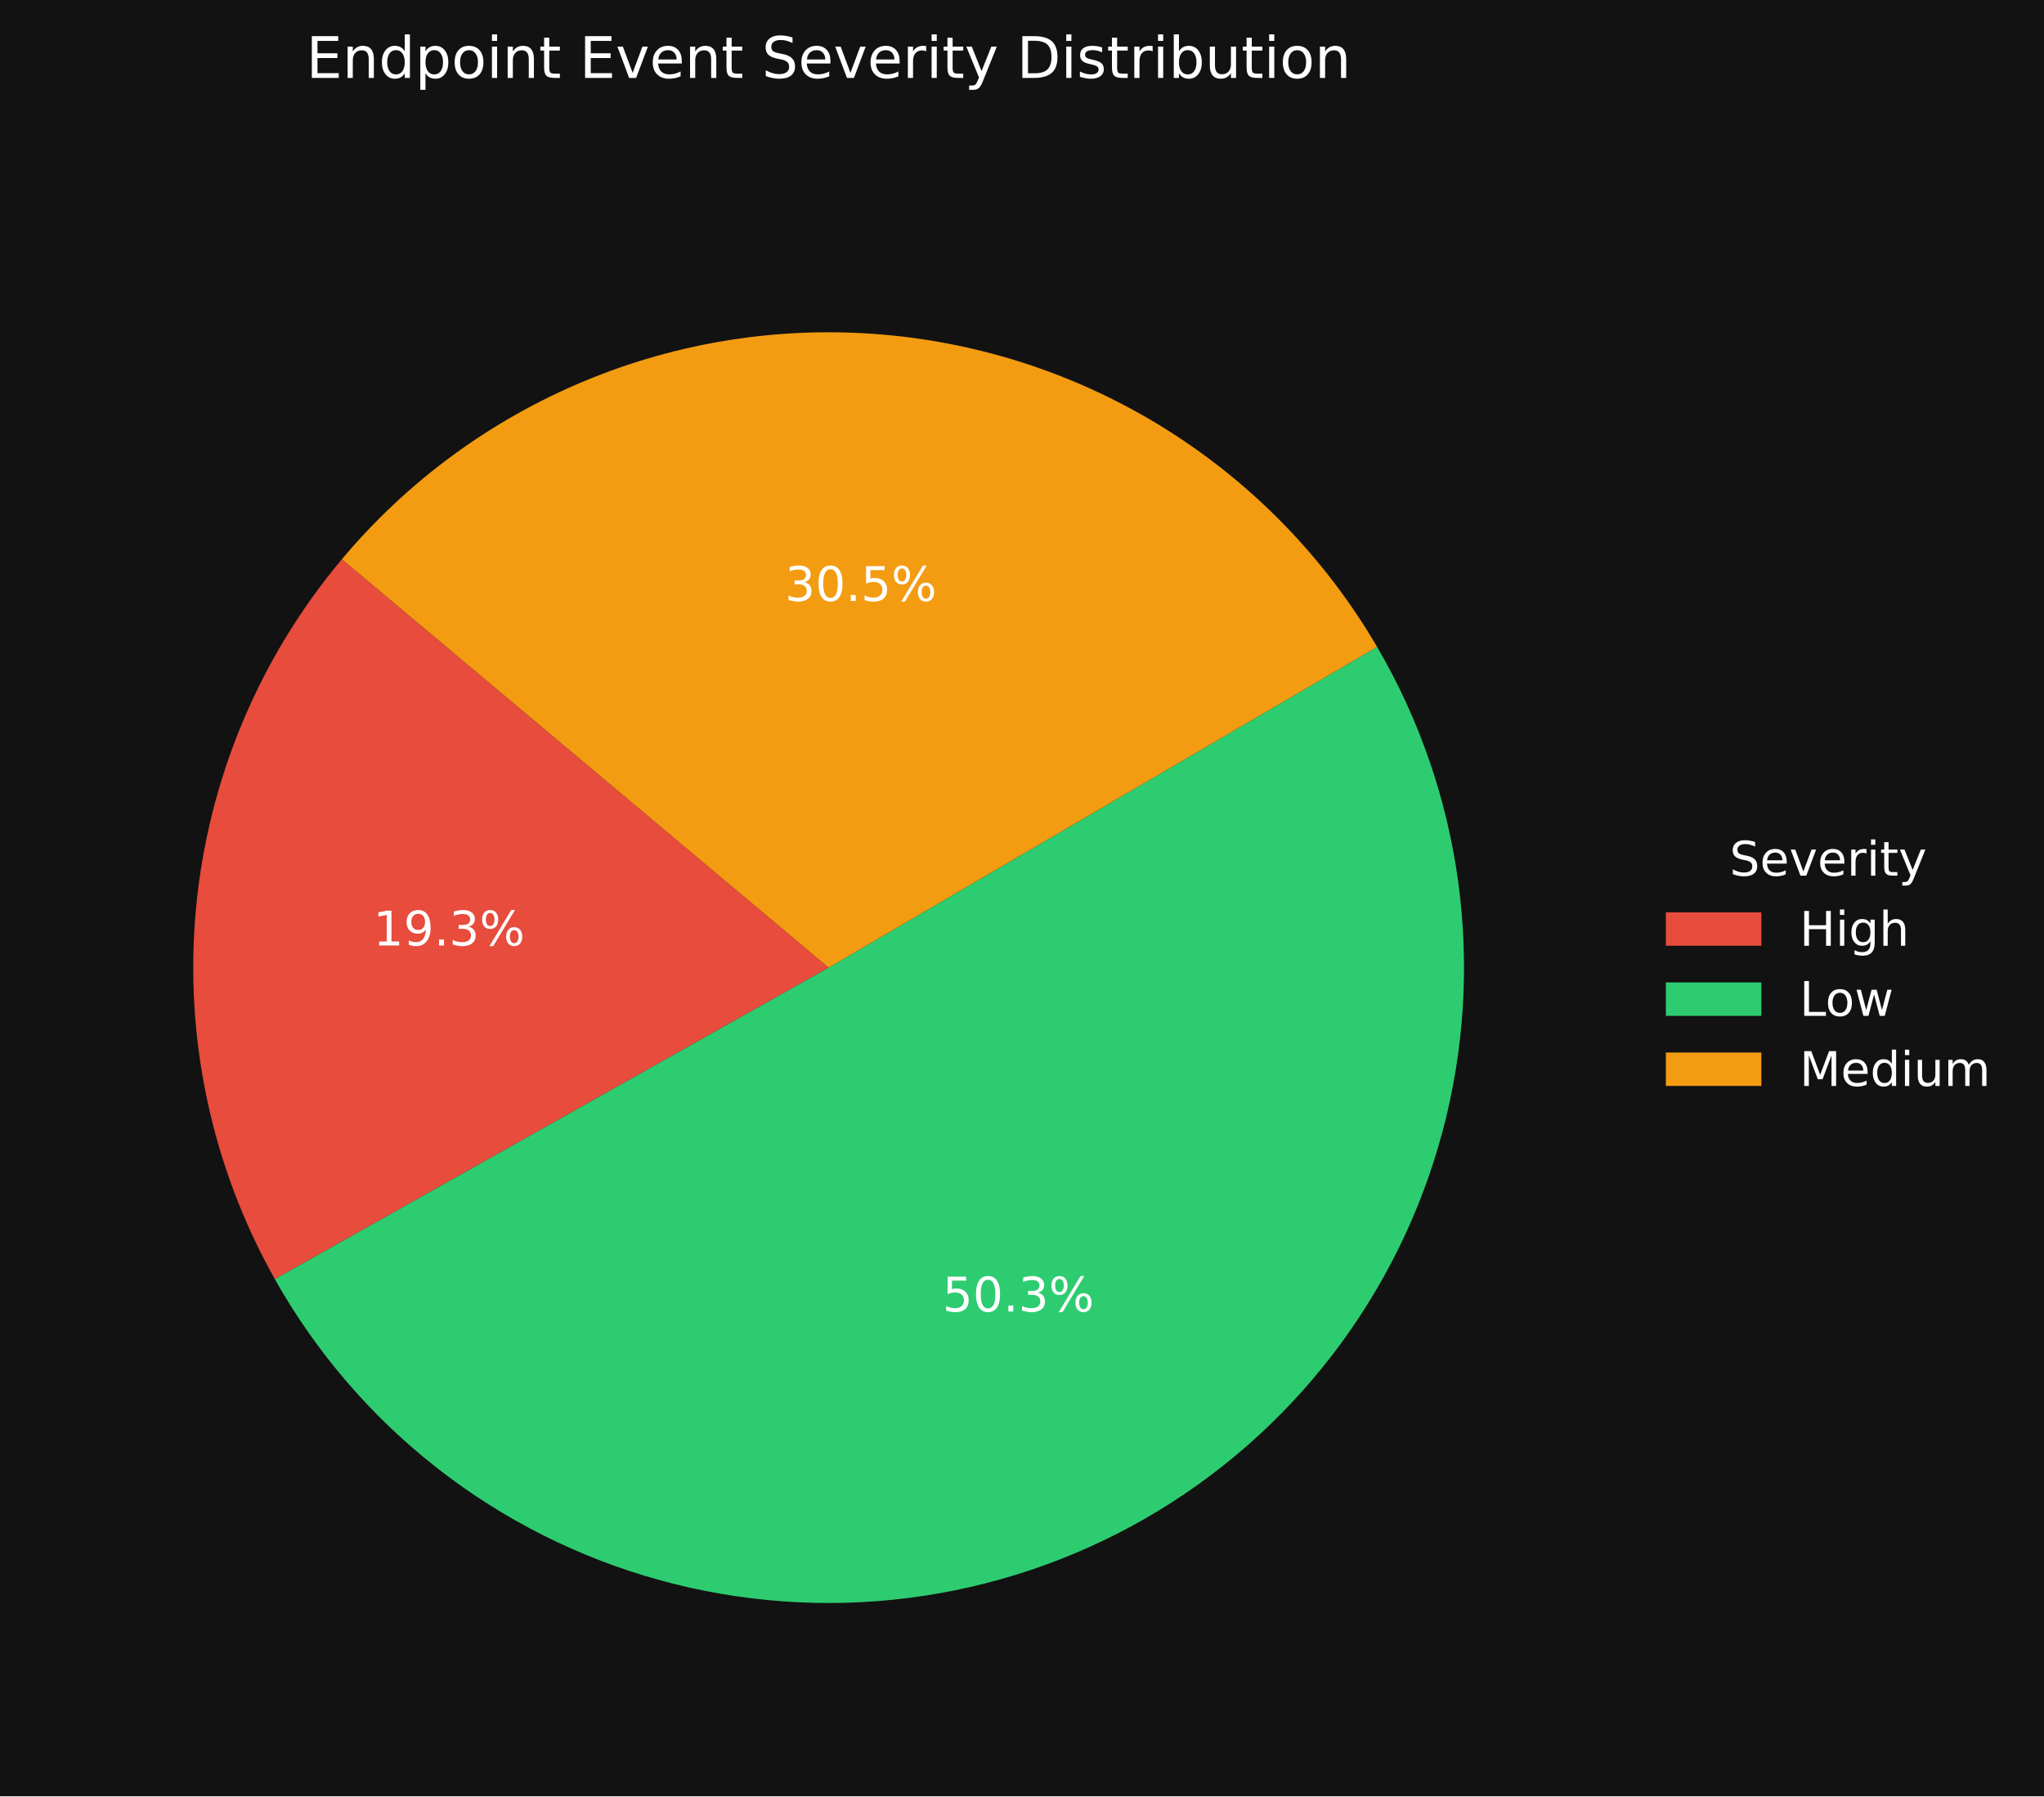
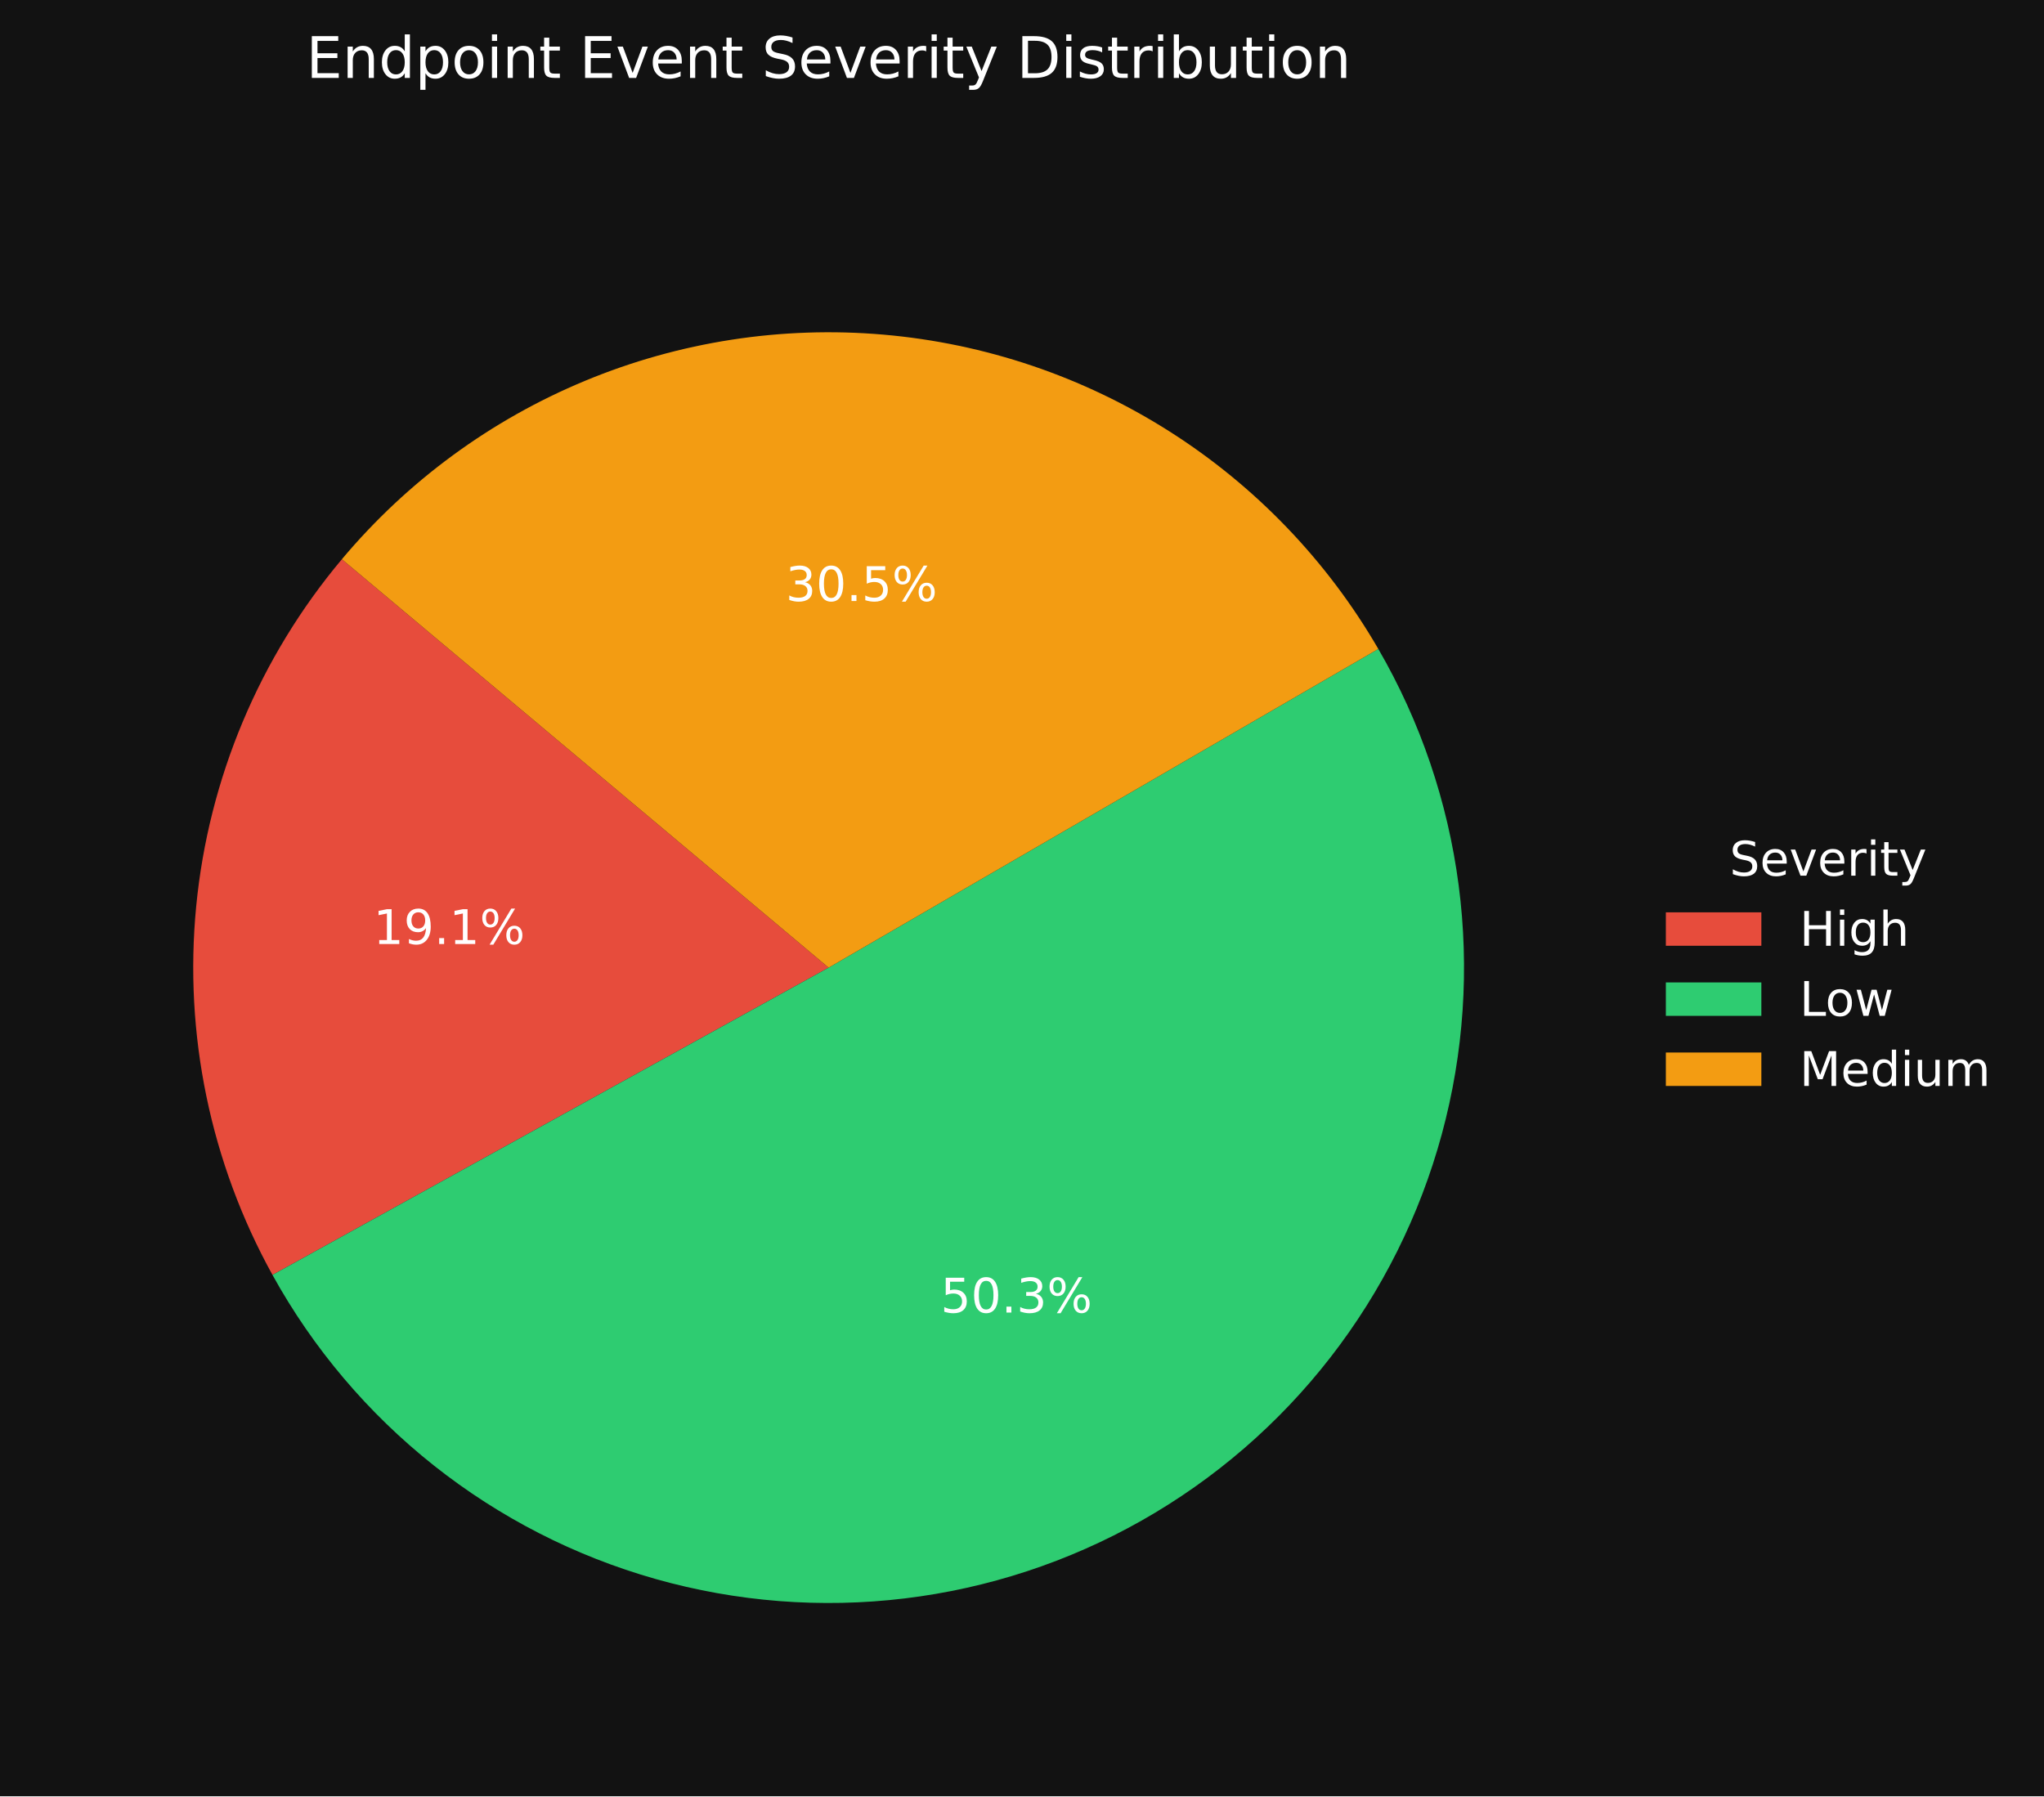
<svg xmlns="http://www.w3.org/2000/svg" xmlns:xlink="http://www.w3.org/1999/xlink" width="428.026pt" height="376.158pt" viewBox="0 0 428.026 376.158" version="1.1">
  <defs>
    <style type="text/css">*{stroke-linejoin: round; stroke-linecap: butt}</style>
  </defs>
  <g id="figure_1">
    <g id="patch_1">
      <path d="M 0 376.158  L 428.026 376.158  L 428.026 -0  L 0 -0  z " style="fill: #121212" />
    </g>
    <g id="axes_1">
      <g id="patch_2">
-         <path d="M 71.593 117.111  C 54.207 137.832 43.545 163.369 41.037 190.301  C 38.529 217.233 44.292 244.301 57.554 267.875  L 173.52 202.638  z " style="fill: #e74c3c" />
+         <path d="M 71.593 117.111  C 54.318 137.699 43.68 163.045 41.085 189.794  C 38.491 216.543 44.061 243.461 57.058 266.985  L 173.52 202.638  z " style="fill: #e74c3c" />
      </g>
      <g id="patch_3">
-         <path d="M 57.554 267.875  C 66.167 283.185 77.727 296.639 91.566 307.459  C 105.405 318.279 121.25 326.252 138.186 330.917  C 155.122 335.582 172.815 336.847 190.242 334.639  C 207.67 332.431 224.488 326.794 239.726 318.053  C 254.963 309.313 268.32 297.64 279.024 283.711  C 289.727 269.782 297.567 253.87 302.09 236.896  C 306.613 219.922 307.73 202.219 305.376 184.81  C 303.023 167.402 297.245 150.631 288.377 135.468  L 173.52 202.638  z " style="fill: #2ecc71" />
+         <path d="M 57.058 266.985  C 65.564 282.379 77.038 295.936 90.816 306.869  C 104.594 317.801 120.404 325.894 137.33 330.678  C 154.255 335.462 171.962 336.843 189.425 334.74  C 206.887 332.638 223.76 327.094 239.067 318.429  C 254.373 309.765 267.81 298.151 278.6 284.26  C 289.389 270.37 297.318 254.477 301.927 237.503  C 306.536 220.529 307.733 202.809 305.451 185.369  C 303.168 167.93 297.45 151.114 288.627 135.899  L 173.52 202.638  z " style="fill: #2ecc71" />
      </g>
      <g id="patch_4">
-         <path d="M 288.377 135.468  C 277.61 117.058 262.575 101.505 244.54 90.121  C 226.506 78.738 205.997 71.856 184.746 70.057  C 163.496 68.257 142.122 71.593 122.43 79.782  C 102.739 87.97 85.302 100.774 71.593 117.111  L 173.52 202.638  z " style="fill: #f39c12" />
+         <path d="M 288.627 135.899  C 277.909 117.413 262.894 101.778 244.856 90.321  C 226.818 78.865 206.284 71.921 184.995 70.078  C 163.706 68.235 142.283 71.547 122.545 79.734  C 102.807 87.92 85.329 100.742 71.593 117.111  L 173.52 202.638  z " style="fill: #f39c12" />
      </g>
      <g id="matplotlib.axis_1" />
      <g id="matplotlib.axis_2" />
      <g id="text_1">
-         <g style="fill: #ffffff" transform="translate(78.1467 197.9955) scale(0.1 -0.1)">
+         <g style="fill: #ffffff" transform="translate(78.17563 197.691) scale(0.1 -0.1)">
          <defs>
            <path id="DejaVuSans-31" d="M 794 531  L 1825 531  L 1825 4091  L 703 3866  L 703 4441  L 1819 4666  L 2450 4666  L 2450 531  L 3481 531  L 3481 0  L 794 0  L 794 531  z " transform="scale(0.015625)" />
            <path id="DejaVuSans-39" d="M 703 97  L 703 672  Q 941 559 1184 500  Q 1428 441 1663 441  Q 2288 441 2617 861  Q 2947 1281 2994 2138  Q 2813 1869 2534 1725  Q 2256 1581 1919 1581  Q 1219 1581 811 2004  Q 403 2428 403 3163  Q 403 3881 828 4315  Q 1253 4750 1959 4750  Q 2769 4750 3195 4129  Q 3622 3509 3622 2328  Q 3622 1225 3098 567  Q 2575 -91 1691 -91  Q 1453 -91 1209 -44  Q 966 3 703 97  z M 1959 2075  Q 2384 2075 2632 2365  Q 2881 2656 2881 3163  Q 2881 3666 2632 3958  Q 2384 4250 1959 4250  Q 1534 4250 1286 3958  Q 1038 3666 1038 3163  Q 1038 2656 1286 2365  Q 1534 2075 1959 2075  z " transform="scale(0.015625)" />
            <path id="DejaVuSans-2e" d="M 684 794  L 1344 794  L 1344 0  L 684 0  L 684 794  z " transform="scale(0.015625)" />
-             <path id="DejaVuSans-33" d="M 2597 2516  Q 3050 2419 3304 2112  Q 3559 1806 3559 1356  Q 3559 666 3084 287  Q 2609 -91 1734 -91  Q 1441 -91 1130 -33  Q 819 25 488 141  L 488 750  Q 750 597 1062 519  Q 1375 441 1716 441  Q 2309 441 2620 675  Q 2931 909 2931 1356  Q 2931 1769 2642 2001  Q 2353 2234 1838 2234  L 1294 2234  L 1294 2753  L 1863 2753  Q 2328 2753 2575 2939  Q 2822 3125 2822 3475  Q 2822 3834 2567 4026  Q 2313 4219 1838 4219  Q 1578 4219 1281 4162  Q 984 4106 628 3988  L 628 4550  Q 988 4650 1302 4700  Q 1616 4750 1894 4750  Q 2613 4750 3031 4423  Q 3450 4097 3450 3541  Q 3450 3153 3228 2886  Q 3006 2619 2597 2516  z " transform="scale(0.015625)" />
            <path id="DejaVuSans-25" d="M 4653 2053  Q 4381 2053 4226 1822  Q 4072 1591 4072 1178  Q 4072 772 4226 539  Q 4381 306 4653 306  Q 4919 306 5073 539  Q 5228 772 5228 1178  Q 5228 1588 5073 1820  Q 4919 2053 4653 2053  z M 4653 2450  Q 5147 2450 5437 2106  Q 5728 1763 5728 1178  Q 5728 594 5436 251  Q 5144 -91 4653 -91  Q 4153 -91 3862 251  Q 3572 594 3572 1178  Q 3572 1766 3864 2108  Q 4156 2450 4653 2450  z M 1428 4353  Q 1159 4353 1004 4120  Q 850 3888 850 3481  Q 850 3069 1003 2837  Q 1156 2606 1428 2606  Q 1700 2606 1854 2837  Q 2009 3069 2009 3481  Q 2009 3884 1853 4118  Q 1697 4353 1428 4353  z M 4250 4750  L 4750 4750  L 1831 -91  L 1331 -91  L 4250 4750  z M 1428 4750  Q 1922 4750 2215 4408  Q 2509 4066 2509 3481  Q 2509 2891 2217 2550  Q 1925 2209 1428 2209  Q 931 2209 642 2551  Q 353 2894 353 3481  Q 353 4063 643 4406  Q 934 4750 1428 4750  z " transform="scale(0.015625)" />
          </defs>
          <use xlink:href="#DejaVuSans-31" />
          <use xlink:href="#DejaVuSans-39" transform="translate(63.62305 0)" />
          <use xlink:href="#DejaVuSans-2e" transform="translate(127.2461 0)" />
-           <use xlink:href="#DejaVuSans-33" transform="translate(159.0332 0)" />
+           <use xlink:href="#DejaVuSans-31" transform="translate(159.0332 0)" />
          <use xlink:href="#DejaVuSans-25" transform="translate(222.6562 0)" />
        </g>
      </g>
      <g id="text_2">
-         <g style="fill: #ffffff" transform="translate(197.36 274.6466) scale(0.1 -0.1)">
+         <g style="fill: #ffffff" transform="translate(196.9644 274.8721) scale(0.1 -0.1)">
          <defs>
            <path id="DejaVuSans-35" d="M 691 4666  L 3169 4666  L 3169 4134  L 1269 4134  L 1269 2991  Q 1406 3038 1543 3061  Q 1681 3084 1819 3084  Q 2600 3084 3056 2656  Q 3513 2228 3513 1497  Q 3513 744 3044 326  Q 2575 -91 1722 -91  Q 1428 -91 1123 -41  Q 819 9 494 109  L 494 744  Q 775 591 1075 516  Q 1375 441 1709 441  Q 2250 441 2565 725  Q 2881 1009 2881 1497  Q 2881 1984 2565 2268  Q 2250 2553 1709 2553  Q 1456 2553 1204 2497  Q 953 2441 691 2322  L 691 4666  z " transform="scale(0.015625)" />
            <path id="DejaVuSans-30" d="M 2034 4250  Q 1547 4250 1301 3770  Q 1056 3291 1056 2328  Q 1056 1369 1301 889  Q 1547 409 2034 409  Q 2525 409 2770 889  Q 3016 1369 3016 2328  Q 3016 3291 2770 3770  Q 2525 4250 2034 4250  z M 2034 4750  Q 2819 4750 3233 4129  Q 3647 3509 3647 2328  Q 3647 1150 3233 529  Q 2819 -91 2034 -91  Q 1250 -91 836 529  Q 422 1150 422 2328  Q 422 3509 836 4129  Q 1250 4750 2034 4750  z " transform="scale(0.015625)" />
+             <path id="DejaVuSans-33" d="M 2597 2516  Q 3050 2419 3304 2112  Q 3559 1806 3559 1356  Q 3559 666 3084 287  Q 2609 -91 1734 -91  Q 1441 -91 1130 -33  Q 819 25 488 141  L 488 750  Q 750 597 1062 519  Q 1375 441 1716 441  Q 2309 441 2620 675  Q 2931 909 2931 1356  Q 2931 1769 2642 2001  Q 2353 2234 1838 2234  L 1294 2234  L 1294 2753  L 1863 2753  Q 2328 2753 2575 2939  Q 2822 3125 2822 3475  Q 2822 3834 2567 4026  Q 2313 4219 1838 4219  Q 1578 4219 1281 4162  Q 984 4106 628 3988  L 628 4550  Q 988 4650 1302 4700  Q 1616 4750 1894 4750  Q 2613 4750 3031 4423  Q 3450 4097 3450 3541  Q 3450 3153 3228 2886  Q 3006 2619 2597 2516  z " transform="scale(0.015625)" />
          </defs>
          <use xlink:href="#DejaVuSans-35" />
          <use xlink:href="#DejaVuSans-30" transform="translate(63.62305 0)" />
          <use xlink:href="#DejaVuSans-2e" transform="translate(127.2461 0)" />
          <use xlink:href="#DejaVuSans-33" transform="translate(159.0332 0)" />
          <use xlink:href="#DejaVuSans-25" transform="translate(222.6562 0)" />
        </g>
      </g>
      <g id="text_3">
-         <g style="fill: #ffffff" transform="translate(164.3722 125.8486) scale(0.1 -0.1)">
+         <g style="fill: #ffffff" transform="translate(164.5213 125.8613) scale(0.1 -0.1)">
          <use xlink:href="#DejaVuSans-33" />
          <use xlink:href="#DejaVuSans-30" transform="translate(63.62305 0)" />
          <use xlink:href="#DejaVuSans-2e" transform="translate(127.2461 0)" />
          <use xlink:href="#DejaVuSans-35" transform="translate(159.0332 0)" />
          <use xlink:href="#DejaVuSans-25" transform="translate(222.6562 0)" />
        </g>
      </g>
      <g id="text_4">
        <g style="fill: #ffffff" transform="translate(64.12219 16.31812) scale(0.12 -0.12)">
          <defs>
            <path id="DejaVuSans-45" d="M 628 4666  L 3578 4666  L 3578 4134  L 1259 4134  L 1259 2753  L 3481 2753  L 3481 2222  L 1259 2222  L 1259 531  L 3634 531  L 3634 0  L 628 0  L 628 4666  z " transform="scale(0.015625)" />
            <path id="DejaVuSans-6e" d="M 3513 2113  L 3513 0  L 2938 0  L 2938 2094  Q 2938 2591 2744 2837  Q 2550 3084 2163 3084  Q 1697 3084 1428 2787  Q 1159 2491 1159 1978  L 1159 0  L 581 0  L 581 3500  L 1159 3500  L 1159 2956  Q 1366 3272 1645 3428  Q 1925 3584 2291 3584  Q 2894 3584 3203 3211  Q 3513 2838 3513 2113  z " transform="scale(0.015625)" />
            <path id="DejaVuSans-64" d="M 2906 2969  L 2906 4863  L 3481 4863  L 3481 0  L 2906 0  L 2906 525  Q 2725 213 2448 61  Q 2172 -91 1784 -91  Q 1150 -91 751 415  Q 353 922 353 1747  Q 353 2572 751 3078  Q 1150 3584 1784 3584  Q 2172 3584 2448 3432  Q 2725 3281 2906 2969  z M 947 1747  Q 947 1113 1208 752  Q 1469 391 1925 391  Q 2381 391 2643 752  Q 2906 1113 2906 1747  Q 2906 2381 2643 2742  Q 2381 3103 1925 3103  Q 1469 3103 1208 2742  Q 947 2381 947 1747  z " transform="scale(0.015625)" />
            <path id="DejaVuSans-70" d="M 1159 525  L 1159 -1331  L 581 -1331  L 581 3500  L 1159 3500  L 1159 2969  Q 1341 3281 1617 3432  Q 1894 3584 2278 3584  Q 2916 3584 3314 3078  Q 3713 2572 3713 1747  Q 3713 922 3314 415  Q 2916 -91 2278 -91  Q 1894 -91 1617 61  Q 1341 213 1159 525  z M 3116 1747  Q 3116 2381 2855 2742  Q 2594 3103 2138 3103  Q 1681 3103 1420 2742  Q 1159 2381 1159 1747  Q 1159 1113 1420 752  Q 1681 391 2138 391  Q 2594 391 2855 752  Q 3116 1113 3116 1747  z " transform="scale(0.015625)" />
            <path id="DejaVuSans-6f" d="M 1959 3097  Q 1497 3097 1228 2736  Q 959 2375 959 1747  Q 959 1119 1226 758  Q 1494 397 1959 397  Q 2419 397 2687 759  Q 2956 1122 2956 1747  Q 2956 2369 2687 2733  Q 2419 3097 1959 3097  z M 1959 3584  Q 2709 3584 3137 3096  Q 3566 2609 3566 1747  Q 3566 888 3137 398  Q 2709 -91 1959 -91  Q 1206 -91 779 398  Q 353 888 353 1747  Q 353 2609 779 3096  Q 1206 3584 1959 3584  z " transform="scale(0.015625)" />
            <path id="DejaVuSans-69" d="M 603 3500  L 1178 3500  L 1178 0  L 603 0  L 603 3500  z M 603 4863  L 1178 4863  L 1178 4134  L 603 4134  L 603 4863  z " transform="scale(0.015625)" />
            <path id="DejaVuSans-74" d="M 1172 4494  L 1172 3500  L 2356 3500  L 2356 3053  L 1172 3053  L 1172 1153  Q 1172 725 1289 603  Q 1406 481 1766 481  L 2356 481  L 2356 0  L 1766 0  Q 1100 0 847 248  Q 594 497 594 1153  L 594 3053  L 172 3053  L 172 3500  L 594 3500  L 594 4494  L 1172 4494  z " transform="scale(0.015625)" />
            <path id="DejaVuSans-20" transform="scale(0.015625)" />
            <path id="DejaVuSans-76" d="M 191 3500  L 800 3500  L 1894 563  L 2988 3500  L 3597 3500  L 2284 0  L 1503 0  L 191 3500  z " transform="scale(0.015625)" />
            <path id="DejaVuSans-65" d="M 3597 1894  L 3597 1613  L 953 1613  Q 991 1019 1311 708  Q 1631 397 2203 397  Q 2534 397 2845 478  Q 3156 559 3463 722  L 3463 178  Q 3153 47 2828 -22  Q 2503 -91 2169 -91  Q 1331 -91 842 396  Q 353 884 353 1716  Q 353 2575 817 3079  Q 1281 3584 2069 3584  Q 2775 3584 3186 3129  Q 3597 2675 3597 1894  z M 3022 2063  Q 3016 2534 2758 2815  Q 2500 3097 2075 3097  Q 1594 3097 1305 2825  Q 1016 2553 972 2059  L 3022 2063  z " transform="scale(0.015625)" />
            <path id="DejaVuSans-53" d="M 3425 4513  L 3425 3897  Q 3066 4069 2747 4153  Q 2428 4238 2131 4238  Q 1616 4238 1336 4038  Q 1056 3838 1056 3469  Q 1056 3159 1242 3001  Q 1428 2844 1947 2747  L 2328 2669  Q 3034 2534 3370 2195  Q 3706 1856 3706 1288  Q 3706 609 3251 259  Q 2797 -91 1919 -91  Q 1588 -91 1214 -16  Q 841 59 441 206  L 441 856  Q 825 641 1194 531  Q 1563 422 1919 422  Q 2459 422 2753 634  Q 3047 847 3047 1241  Q 3047 1584 2836 1778  Q 2625 1972 2144 2069  L 1759 2144  Q 1053 2284 737 2584  Q 422 2884 422 3419  Q 422 4038 858 4394  Q 1294 4750 2059 4750  Q 2388 4750 2728 4690  Q 3069 4631 3425 4513  z " transform="scale(0.015625)" />
            <path id="DejaVuSans-72" d="M 2631 2963  Q 2534 3019 2420 3045  Q 2306 3072 2169 3072  Q 1681 3072 1420 2755  Q 1159 2438 1159 1844  L 1159 0  L 581 0  L 581 3500  L 1159 3500  L 1159 2956  Q 1341 3275 1631 3429  Q 1922 3584 2338 3584  Q 2397 3584 2469 3576  Q 2541 3569 2628 3553  L 2631 2963  z " transform="scale(0.015625)" />
            <path id="DejaVuSans-79" d="M 2059 -325  Q 1816 -950 1584 -1140  Q 1353 -1331 966 -1331  L 506 -1331  L 506 -850  L 844 -850  Q 1081 -850 1212 -737  Q 1344 -625 1503 -206  L 1606 56  L 191 3500  L 800 3500  L 1894 763  L 2988 3500  L 3597 3500  L 2059 -325  z " transform="scale(0.015625)" />
            <path id="DejaVuSans-44" d="M 1259 4147  L 1259 519  L 2022 519  Q 2988 519 3436 956  Q 3884 1394 3884 2338  Q 3884 3275 3436 3711  Q 2988 4147 2022 4147  L 1259 4147  z M 628 4666  L 1925 4666  Q 3281 4666 3915 4102  Q 4550 3538 4550 2338  Q 4550 1131 3912 565  Q 3275 0 1925 0  L 628 0  L 628 4666  z " transform="scale(0.015625)" />
            <path id="DejaVuSans-73" d="M 2834 3397  L 2834 2853  Q 2591 2978 2328 3040  Q 2066 3103 1784 3103  Q 1356 3103 1142 2972  Q 928 2841 928 2578  Q 928 2378 1081 2264  Q 1234 2150 1697 2047  L 1894 2003  Q 2506 1872 2764 1633  Q 3022 1394 3022 966  Q 3022 478 2636 193  Q 2250 -91 1575 -91  Q 1294 -91 989 -36  Q 684 19 347 128  L 347 722  Q 666 556 975 473  Q 1284 391 1588 391  Q 1994 391 2212 530  Q 2431 669 2431 922  Q 2431 1156 2273 1281  Q 2116 1406 1581 1522  L 1381 1569  Q 847 1681 609 1914  Q 372 2147 372 2553  Q 372 3047 722 3315  Q 1072 3584 1716 3584  Q 2034 3584 2315 3537  Q 2597 3491 2834 3397  z " transform="scale(0.015625)" />
            <path id="DejaVuSans-62" d="M 3116 1747  Q 3116 2381 2855 2742  Q 2594 3103 2138 3103  Q 1681 3103 1420 2742  Q 1159 2381 1159 1747  Q 1159 1113 1420 752  Q 1681 391 2138 391  Q 2594 391 2855 752  Q 3116 1113 3116 1747  z M 1159 2969  Q 1341 3281 1617 3432  Q 1894 3584 2278 3584  Q 2916 3584 3314 3078  Q 3713 2572 3713 1747  Q 3713 922 3314 415  Q 2916 -91 2278 -91  Q 1894 -91 1617 61  Q 1341 213 1159 525  L 1159 0  L 581 0  L 581 4863  L 1159 4863  L 1159 2969  z " transform="scale(0.015625)" />
            <path id="DejaVuSans-75" d="M 544 1381  L 544 3500  L 1119 3500  L 1119 1403  Q 1119 906 1312 657  Q 1506 409 1894 409  Q 2359 409 2629 706  Q 2900 1003 2900 1516  L 2900 3500  L 3475 3500  L 3475 0  L 2900 0  L 2900 538  Q 2691 219 2414 64  Q 2138 -91 1772 -91  Q 1169 -91 856 284  Q 544 659 544 1381  z M 1991 3584  L 1991 3584  z " transform="scale(0.015625)" />
          </defs>
          <use xlink:href="#DejaVuSans-45" />
          <use xlink:href="#DejaVuSans-6e" transform="translate(63.18359 0)" />
          <use xlink:href="#DejaVuSans-64" transform="translate(126.5625 0)" />
          <use xlink:href="#DejaVuSans-70" transform="translate(190.0391 0)" />
          <use xlink:href="#DejaVuSans-6f" transform="translate(253.5156 0)" />
          <use xlink:href="#DejaVuSans-69" transform="translate(314.6973 0)" />
          <use xlink:href="#DejaVuSans-6e" transform="translate(342.4805 0)" />
          <use xlink:href="#DejaVuSans-74" transform="translate(405.8594 0)" />
          <use xlink:href="#DejaVuSans-20" transform="translate(445.0684 0)" />
          <use xlink:href="#DejaVuSans-45" transform="translate(476.8555 0)" />
          <use xlink:href="#DejaVuSans-76" transform="translate(540.0391 0)" />
          <use xlink:href="#DejaVuSans-65" transform="translate(599.2188 0)" />
          <use xlink:href="#DejaVuSans-6e" transform="translate(660.7422 0)" />
          <use xlink:href="#DejaVuSans-74" transform="translate(724.1211 0)" />
          <use xlink:href="#DejaVuSans-20" transform="translate(763.3301 0)" />
          <use xlink:href="#DejaVuSans-53" transform="translate(795.1172 0)" />
          <use xlink:href="#DejaVuSans-65" transform="translate(858.5938 0)" />
          <use xlink:href="#DejaVuSans-76" transform="translate(920.1172 0)" />
          <use xlink:href="#DejaVuSans-65" transform="translate(979.2969 0)" />
          <use xlink:href="#DejaVuSans-72" transform="translate(1040.82 0)" />
          <use xlink:href="#DejaVuSans-69" transform="translate(1081.934 0)" />
          <use xlink:href="#DejaVuSans-74" transform="translate(1109.717 0)" />
          <use xlink:href="#DejaVuSans-79" transform="translate(1148.926 0)" />
          <use xlink:href="#DejaVuSans-20" transform="translate(1208.105 0)" />
          <use xlink:href="#DejaVuSans-44" transform="translate(1239.893 0)" />
          <use xlink:href="#DejaVuSans-69" transform="translate(1316.895 0)" />
          <use xlink:href="#DejaVuSans-73" transform="translate(1344.678 0)" />
          <use xlink:href="#DejaVuSans-74" transform="translate(1396.777 0)" />
          <use xlink:href="#DejaVuSans-72" transform="translate(1435.986 0)" />
          <use xlink:href="#DejaVuSans-69" transform="translate(1477.1 0)" />
          <use xlink:href="#DejaVuSans-62" transform="translate(1504.883 0)" />
          <use xlink:href="#DejaVuSans-75" transform="translate(1568.359 0)" />
          <use xlink:href="#DejaVuSans-74" transform="translate(1631.738 0)" />
          <use xlink:href="#DejaVuSans-69" transform="translate(1670.947 0)" />
          <use xlink:href="#DejaVuSans-6f" transform="translate(1698.73 0)" />
          <use xlink:href="#DejaVuSans-6e" transform="translate(1759.912 0)" />
        </g>
      </g>
      <g id="legend_1">
        <g id="text_5">
          <g style="fill: #ffffff" transform="translate(362.1822 183.3803) scale(0.1 -0.1)">
            <use xlink:href="#DejaVuSans-53" />
            <use xlink:href="#DejaVuSans-65" transform="translate(63.47656 0)" />
            <use xlink:href="#DejaVuSans-76" transform="translate(125 0)" />
            <use xlink:href="#DejaVuSans-65" transform="translate(184.1797 0)" />
            <use xlink:href="#DejaVuSans-72" transform="translate(245.7031 0)" />
            <use xlink:href="#DejaVuSans-69" transform="translate(286.8164 0)" />
            <use xlink:href="#DejaVuSans-74" transform="translate(314.5996 0)" />
            <use xlink:href="#DejaVuSans-79" transform="translate(353.8086 0)" />
          </g>
        </g>
        <g id="patch_5">
          <path d="M 348.84 198.058  L 368.84 198.058  L 368.84 191.058  L 348.84 191.058  z " style="fill: #e74c3c" />
        </g>
        <g id="text_6">
          <g style="fill: #ffffff" transform="translate(376.84 198.0584) scale(0.1 -0.1)">
            <defs>
              <path id="DejaVuSans-48" d="M 628 4666  L 1259 4666  L 1259 2753  L 3553 2753  L 3553 4666  L 4184 4666  L 4184 0  L 3553 0  L 3553 2222  L 1259 2222  L 1259 0  L 628 0  L 628 4666  z " transform="scale(0.015625)" />
              <path id="DejaVuSans-67" d="M 2906 1791  Q 2906 2416 2648 2759  Q 2391 3103 1925 3103  Q 1463 3103 1205 2759  Q 947 2416 947 1791  Q 947 1169 1205 825  Q 1463 481 1925 481  Q 2391 481 2648 825  Q 2906 1169 2906 1791  z M 3481 434  Q 3481 -459 3084 -895  Q 2688 -1331 1869 -1331  Q 1566 -1331 1297 -1286  Q 1028 -1241 775 -1147  L 775 -588  Q 1028 -725 1275 -790  Q 1522 -856 1778 -856  Q 2344 -856 2625 -561  Q 2906 -266 2906 331  L 2906 616  Q 2728 306 2450 153  Q 2172 0 1784 0  Q 1141 0 747 490  Q 353 981 353 1791  Q 353 2603 747 3093  Q 1141 3584 1784 3584  Q 2172 3584 2450 3431  Q 2728 3278 2906 2969  L 2906 3500  L 3481 3500  L 3481 434  z " transform="scale(0.015625)" />
              <path id="DejaVuSans-68" d="M 3513 2113  L 3513 0  L 2938 0  L 2938 2094  Q 2938 2591 2744 2837  Q 2550 3084 2163 3084  Q 1697 3084 1428 2787  Q 1159 2491 1159 1978  L 1159 0  L 581 0  L 581 4863  L 1159 4863  L 1159 2956  Q 1366 3272 1645 3428  Q 1925 3584 2291 3584  Q 2894 3584 3203 3211  Q 3513 2838 3513 2113  z " transform="scale(0.015625)" />
            </defs>
            <use xlink:href="#DejaVuSans-48" />
            <use xlink:href="#DejaVuSans-69" transform="translate(75.19531 0)" />
            <use xlink:href="#DejaVuSans-67" transform="translate(102.9785 0)" />
            <use xlink:href="#DejaVuSans-68" transform="translate(166.4551 0)" />
          </g>
        </g>
        <g id="patch_6">
          <path d="M 348.84 212.737  L 368.84 212.737  L 368.84 205.737  L 348.84 205.737  z " style="fill: #2ecc71" />
        </g>
        <g id="text_7">
          <g style="fill: #ffffff" transform="translate(376.84 212.7366) scale(0.1 -0.1)">
            <defs>
              <path id="DejaVuSans-4c" d="M 628 4666  L 1259 4666  L 1259 531  L 3531 531  L 3531 0  L 628 0  L 628 4666  z " transform="scale(0.015625)" />
              <path id="DejaVuSans-77" d="M 269 3500  L 844 3500  L 1563 769  L 2278 3500  L 2956 3500  L 3675 769  L 4391 3500  L 4966 3500  L 4050 0  L 3372 0  L 2619 2869  L 1863 0  L 1184 0  L 269 3500  z " transform="scale(0.015625)" />
            </defs>
            <use xlink:href="#DejaVuSans-4c" />
            <use xlink:href="#DejaVuSans-6f" transform="translate(53.96289 0)" />
            <use xlink:href="#DejaVuSans-77" transform="translate(115.1445 0)" />
          </g>
        </g>
        <g id="patch_7">
          <path d="M 348.84 227.415  L 368.84 227.415  L 368.84 220.415  L 348.84 220.415  z " style="fill: #f39c12" />
        </g>
        <g id="text_8">
          <g style="fill: #ffffff" transform="translate(376.84 227.4147) scale(0.1 -0.1)">
            <defs>
              <path id="DejaVuSans-4d" d="M 628 4666  L 1569 4666  L 2759 1491  L 3956 4666  L 4897 4666  L 4897 0  L 4281 0  L 4281 4097  L 3078 897  L 2444 897  L 1241 4097  L 1241 0  L 628 0  L 628 4666  z " transform="scale(0.015625)" />
              <path id="DejaVuSans-6d" d="M 3328 2828  Q 3544 3216 3844 3400  Q 4144 3584 4550 3584  Q 5097 3584 5394 3201  Q 5691 2819 5691 2113  L 5691 0  L 5113 0  L 5113 2094  Q 5113 2597 4934 2840  Q 4756 3084 4391 3084  Q 3944 3084 3684 2787  Q 3425 2491 3425 1978  L 3425 0  L 2847 0  L 2847 2094  Q 2847 2600 2669 2842  Q 2491 3084 2119 3084  Q 1678 3084 1418 2786  Q 1159 2488 1159 1978  L 1159 0  L 581 0  L 581 3500  L 1159 3500  L 1159 2956  Q 1356 3278 1631 3431  Q 1906 3584 2284 3584  Q 2666 3584 2933 3390  Q 3200 3197 3328 2828  z " transform="scale(0.015625)" />
            </defs>
            <use xlink:href="#DejaVuSans-4d" />
            <use xlink:href="#DejaVuSans-65" transform="translate(86.2793 0)" />
            <use xlink:href="#DejaVuSans-64" transform="translate(147.8027 0)" />
            <use xlink:href="#DejaVuSans-69" transform="translate(211.2793 0)" />
            <use xlink:href="#DejaVuSans-75" transform="translate(239.0625 0)" />
            <use xlink:href="#DejaVuSans-6d" transform="translate(302.4414 0)" />
          </g>
        </g>
      </g>
    </g>
  </g>
</svg>
